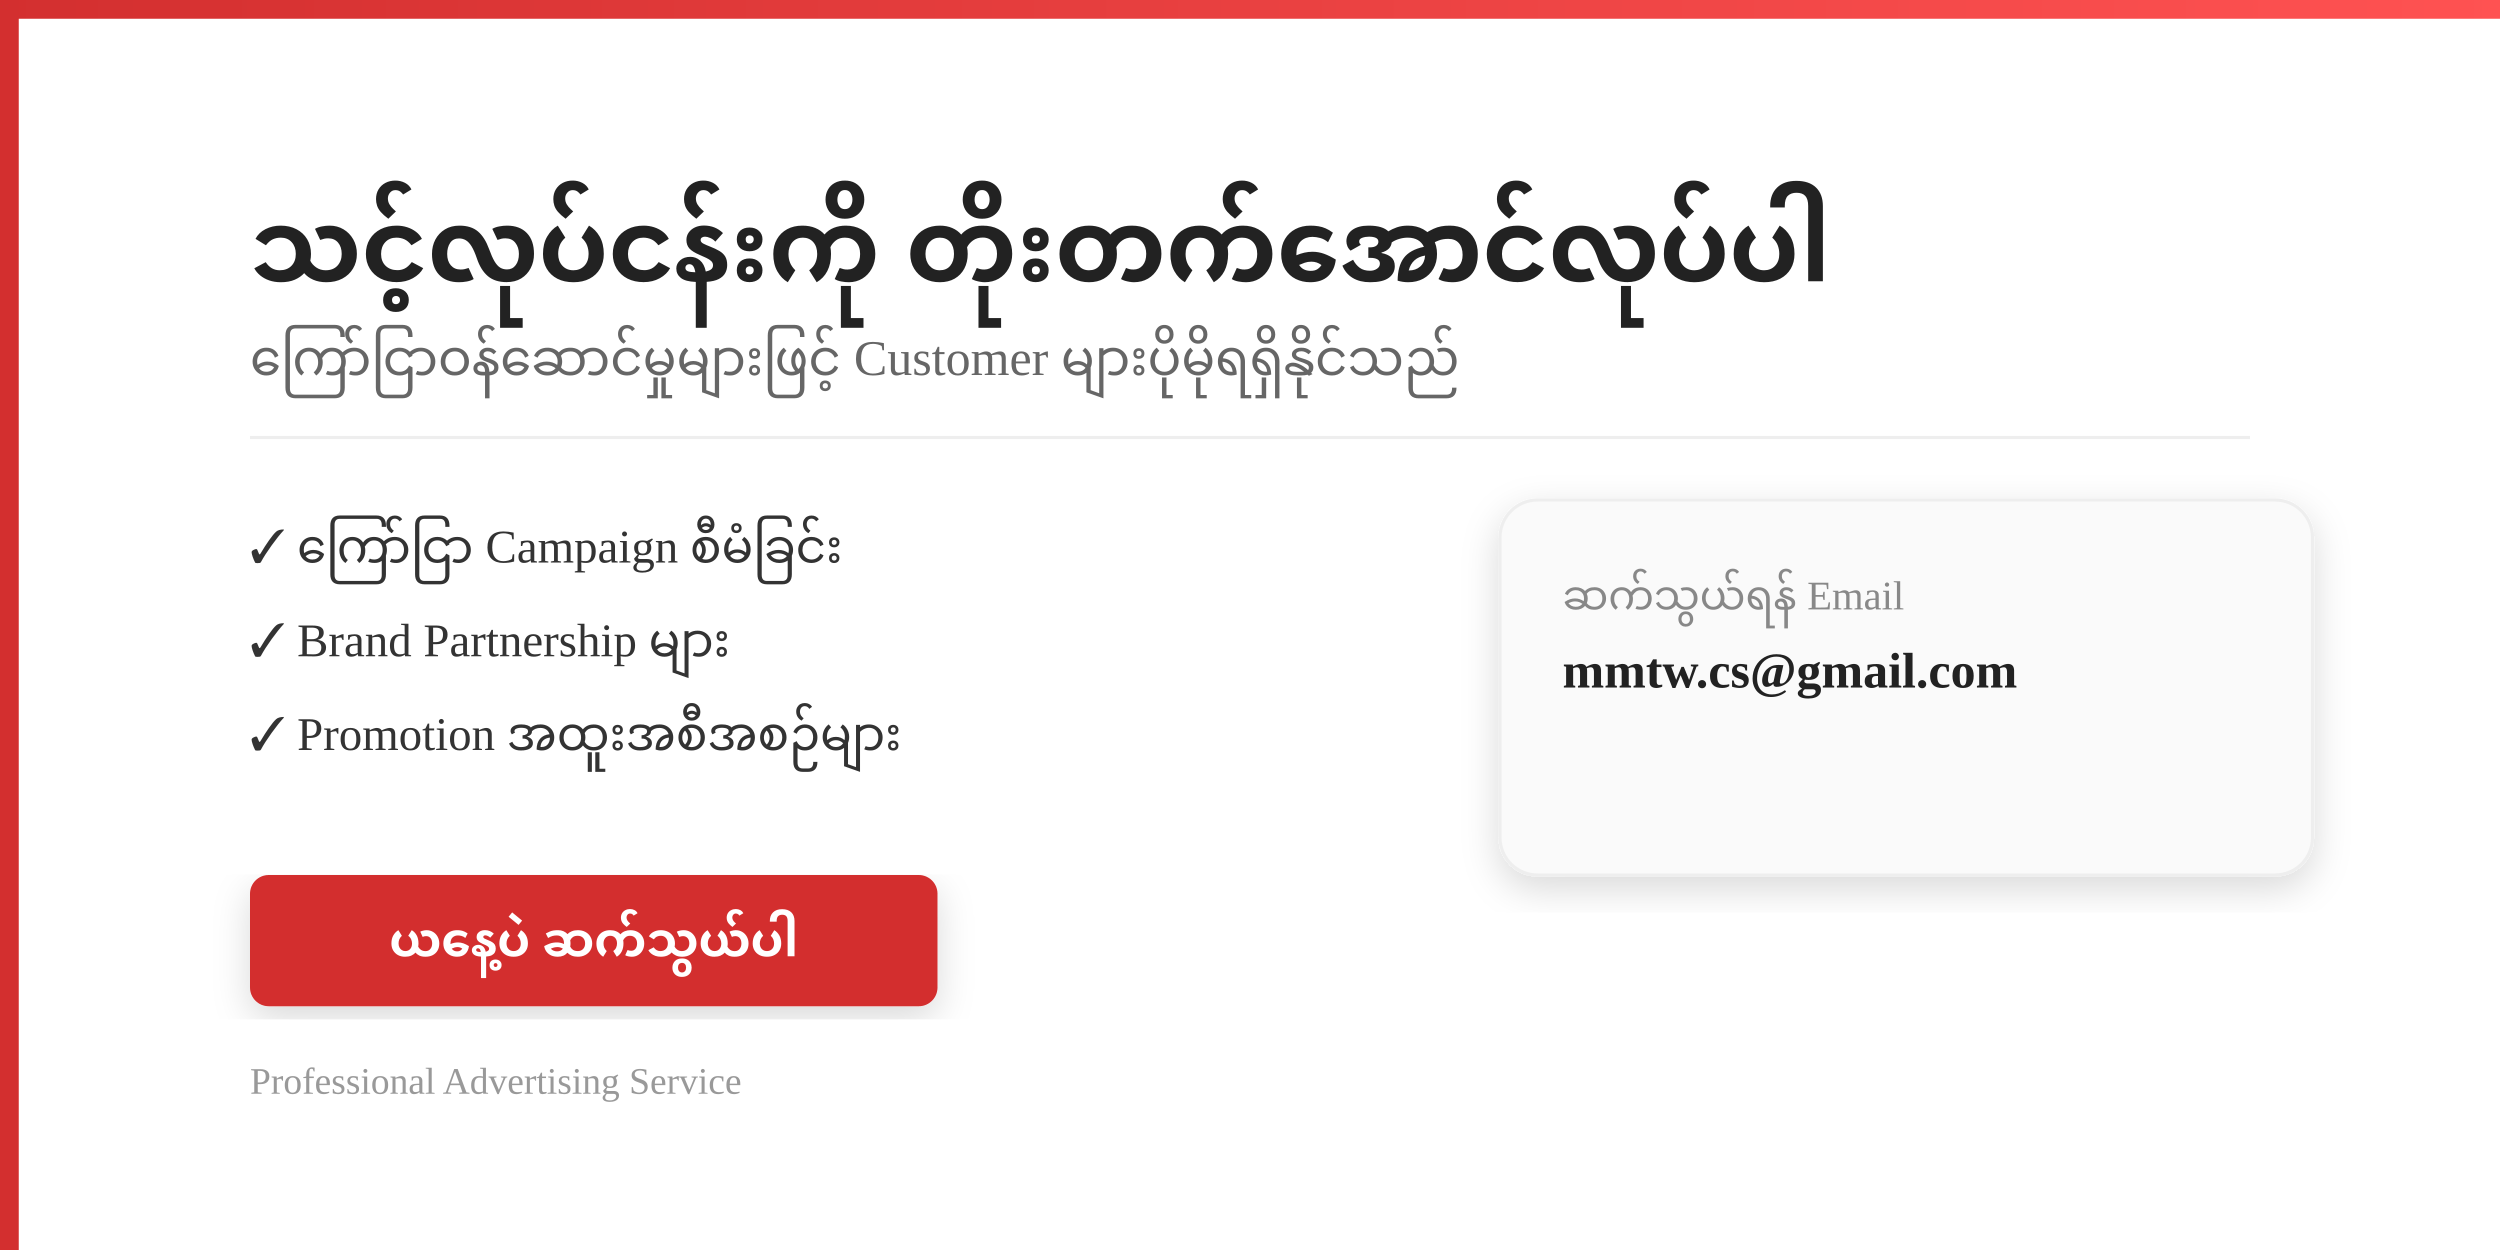
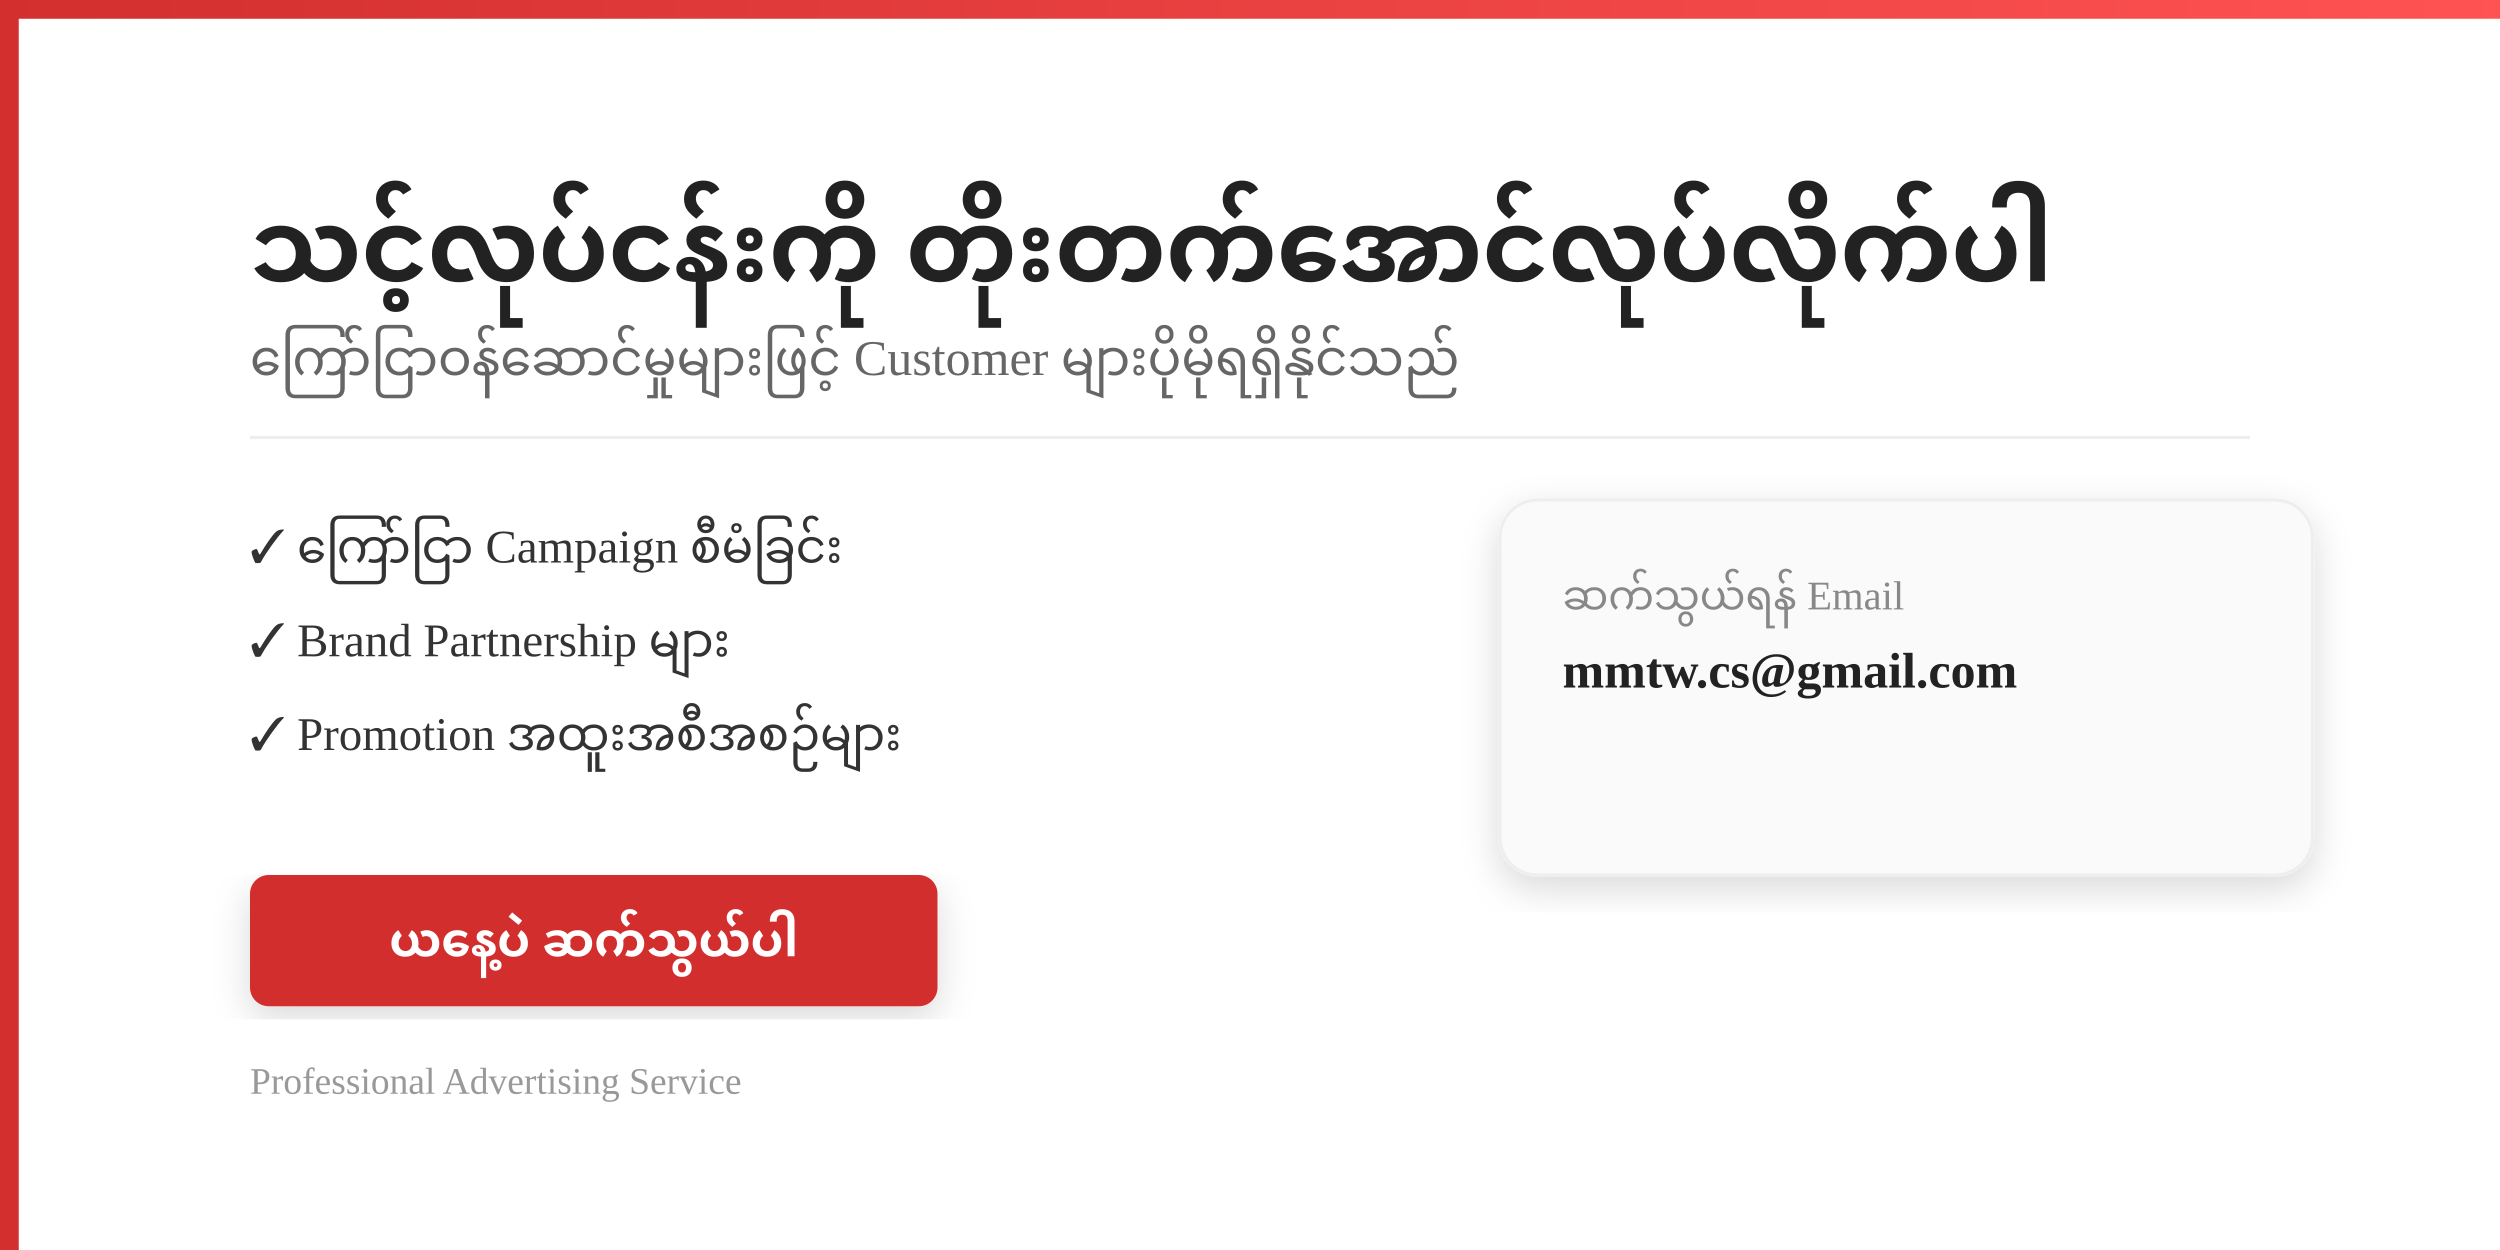
<svg xmlns="http://www.w3.org/2000/svg" width="800" height="400">
  <defs>
    <linearGradient id="accentRed" x1="0%" y1="0%" x2="100%" y2="0%">
      <stop offset="0%" stop-color="#d32f2f" />
      <stop offset="100%" stop-color="#ff5252" />
    </linearGradient>
    <filter id="softShadowPro">
      <feDropShadow dx="0" dy="4" stdDeviation="6" flood-color="#000" flood-opacity="0.15" />
    </filter>
  </defs>
  <rect width="800" height="400" fill="#ffffff" />
  <rect x="0" y="0" width="800" height="6" fill="url(#accentRed)" />
  <rect x="0" y="0" width="6" height="400" fill="#d32f2f" />
  <text x="80" y="90" font-size="32" font-weight="800" fill="#222">
-     သင့်လုပ်ငန်းကို တိုးတက်အောင်လုပ်ပါ
+     သင့်လုပ်ငန်းကို တိုးတက်အောင်လုပ်လိုက်ပါ
  </text>
  <text x="80" y="120" font-size="16" fill="#666">
    ကြော်ငြာဝန်ဆောင်မှုများဖြင့် Customer များပိုမိုရရှိနိုင်သည်
  </text>
  <line x1="80" y1="140" x2="720" y2="140" stroke="#eee" />
  <text x="80" y="180" font-size="15" fill="#333">
    ✓ ကြော်ငြာ Campaign စီမံခြင်း
  </text>
  <text x="80" y="210" font-size="15" fill="#333">
    ✓ Brand Partnership များ
  </text>
  <text x="80" y="240" font-size="15" fill="#333">
    ✓ Promotion အထူးအစီအစဉ်များ
  </text>
  <g filter="url(#softShadowPro)">
    <rect x="480" y="160" width="260" height="120" rx="12" fill="#fafafa" stroke="#eee" />
  </g>
  <text x="500" y="195" font-size="13" fill="#888">
    ဆက်သွယ်ရန် Email
  </text>
  <text x="500" y="220" font-size="16" font-weight="700" fill="#222">
    mmtw.cs@gmail.com
  </text>
  <g filter="url(#softShadowPro)">
    <rect x="80" y="280" width="220" height="42" rx="6" fill="#d32f2f" />
  </g>
  <text x="190" y="306" font-size="15" font-weight="700" fill="white" text-anchor="middle">
    ယနေ့ပဲ ဆက်သွယ်ပါ
  </text>
  <text x="80" y="350" font-size="12" fill="#999">
    Professional Advertising Service
  </text>
</svg>
